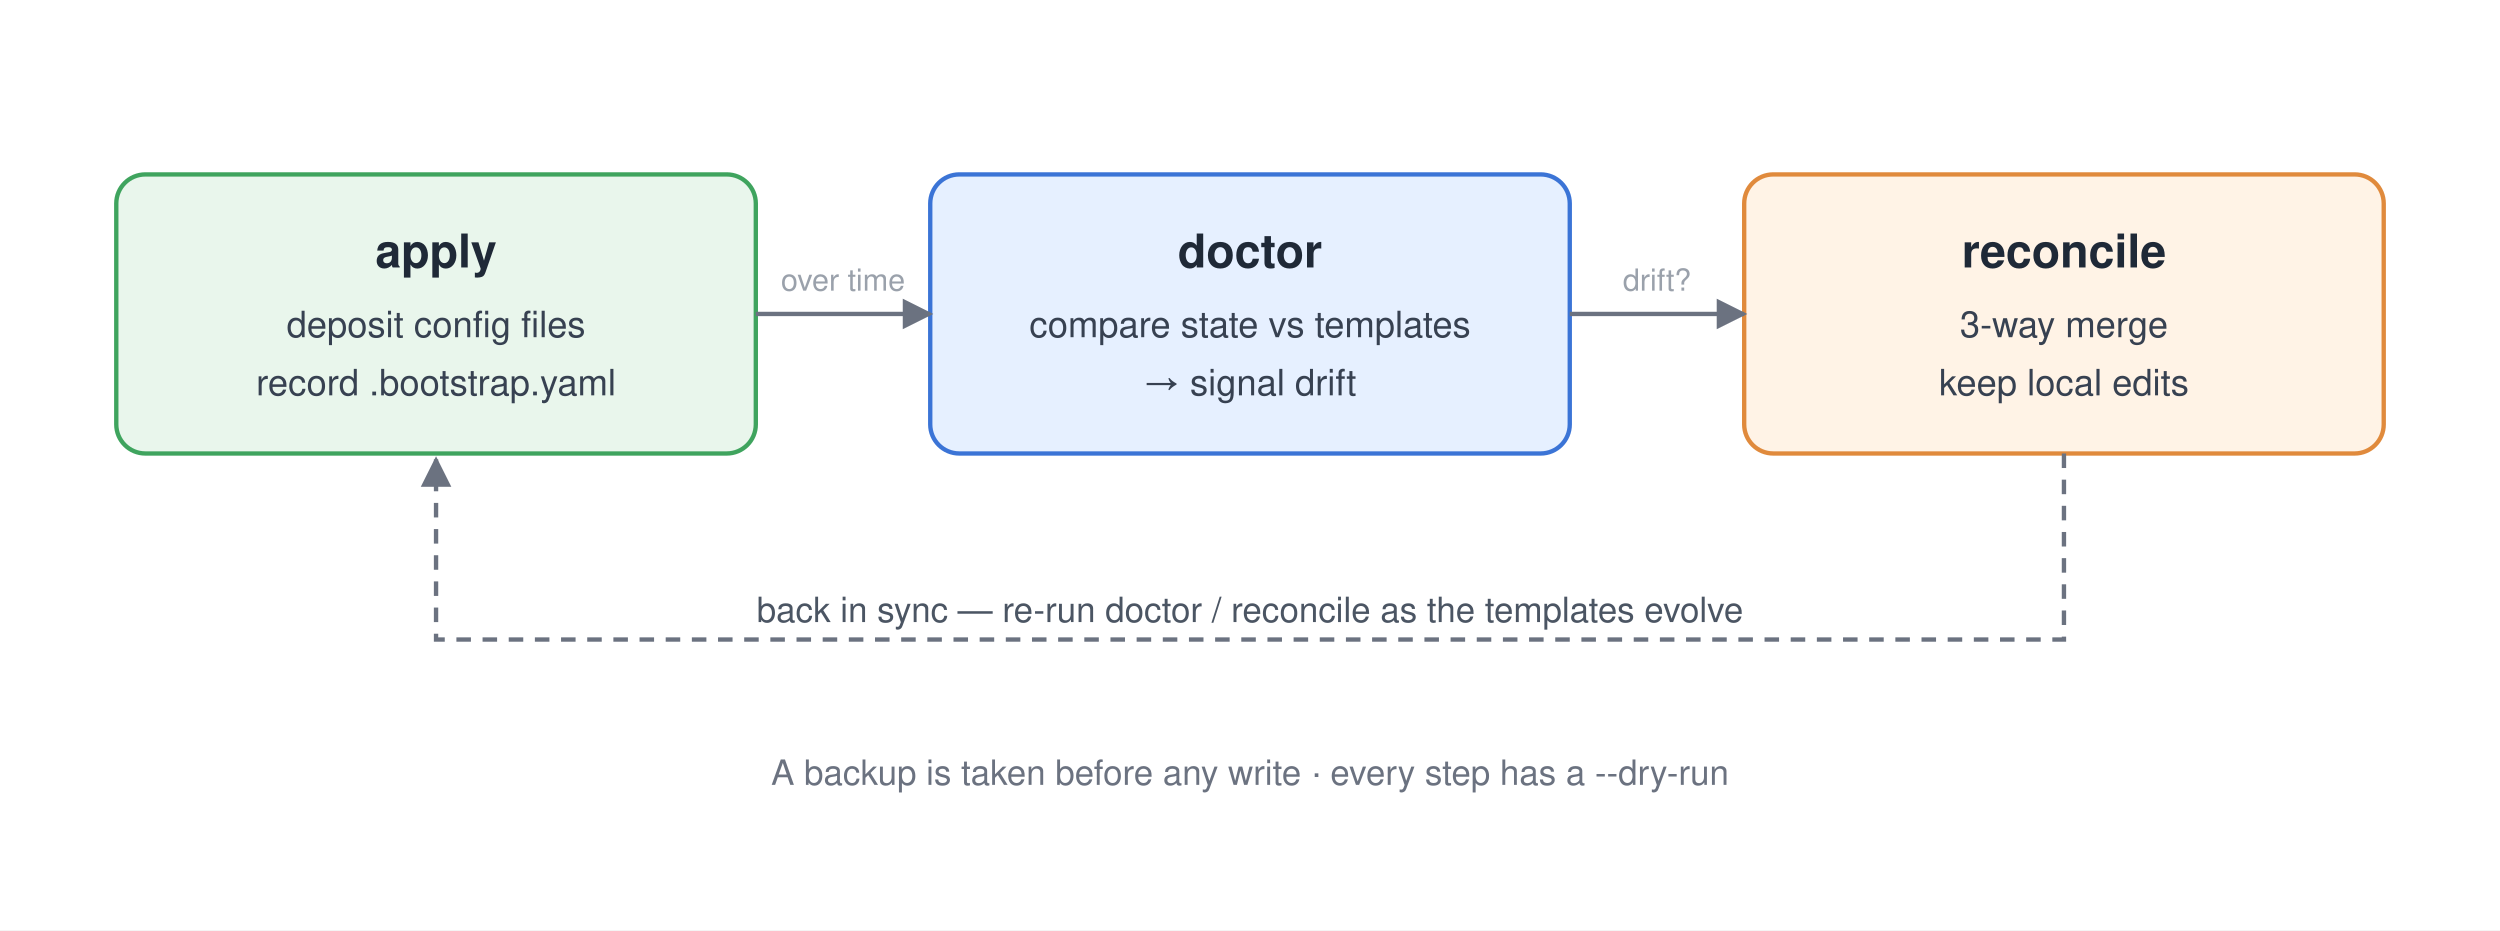
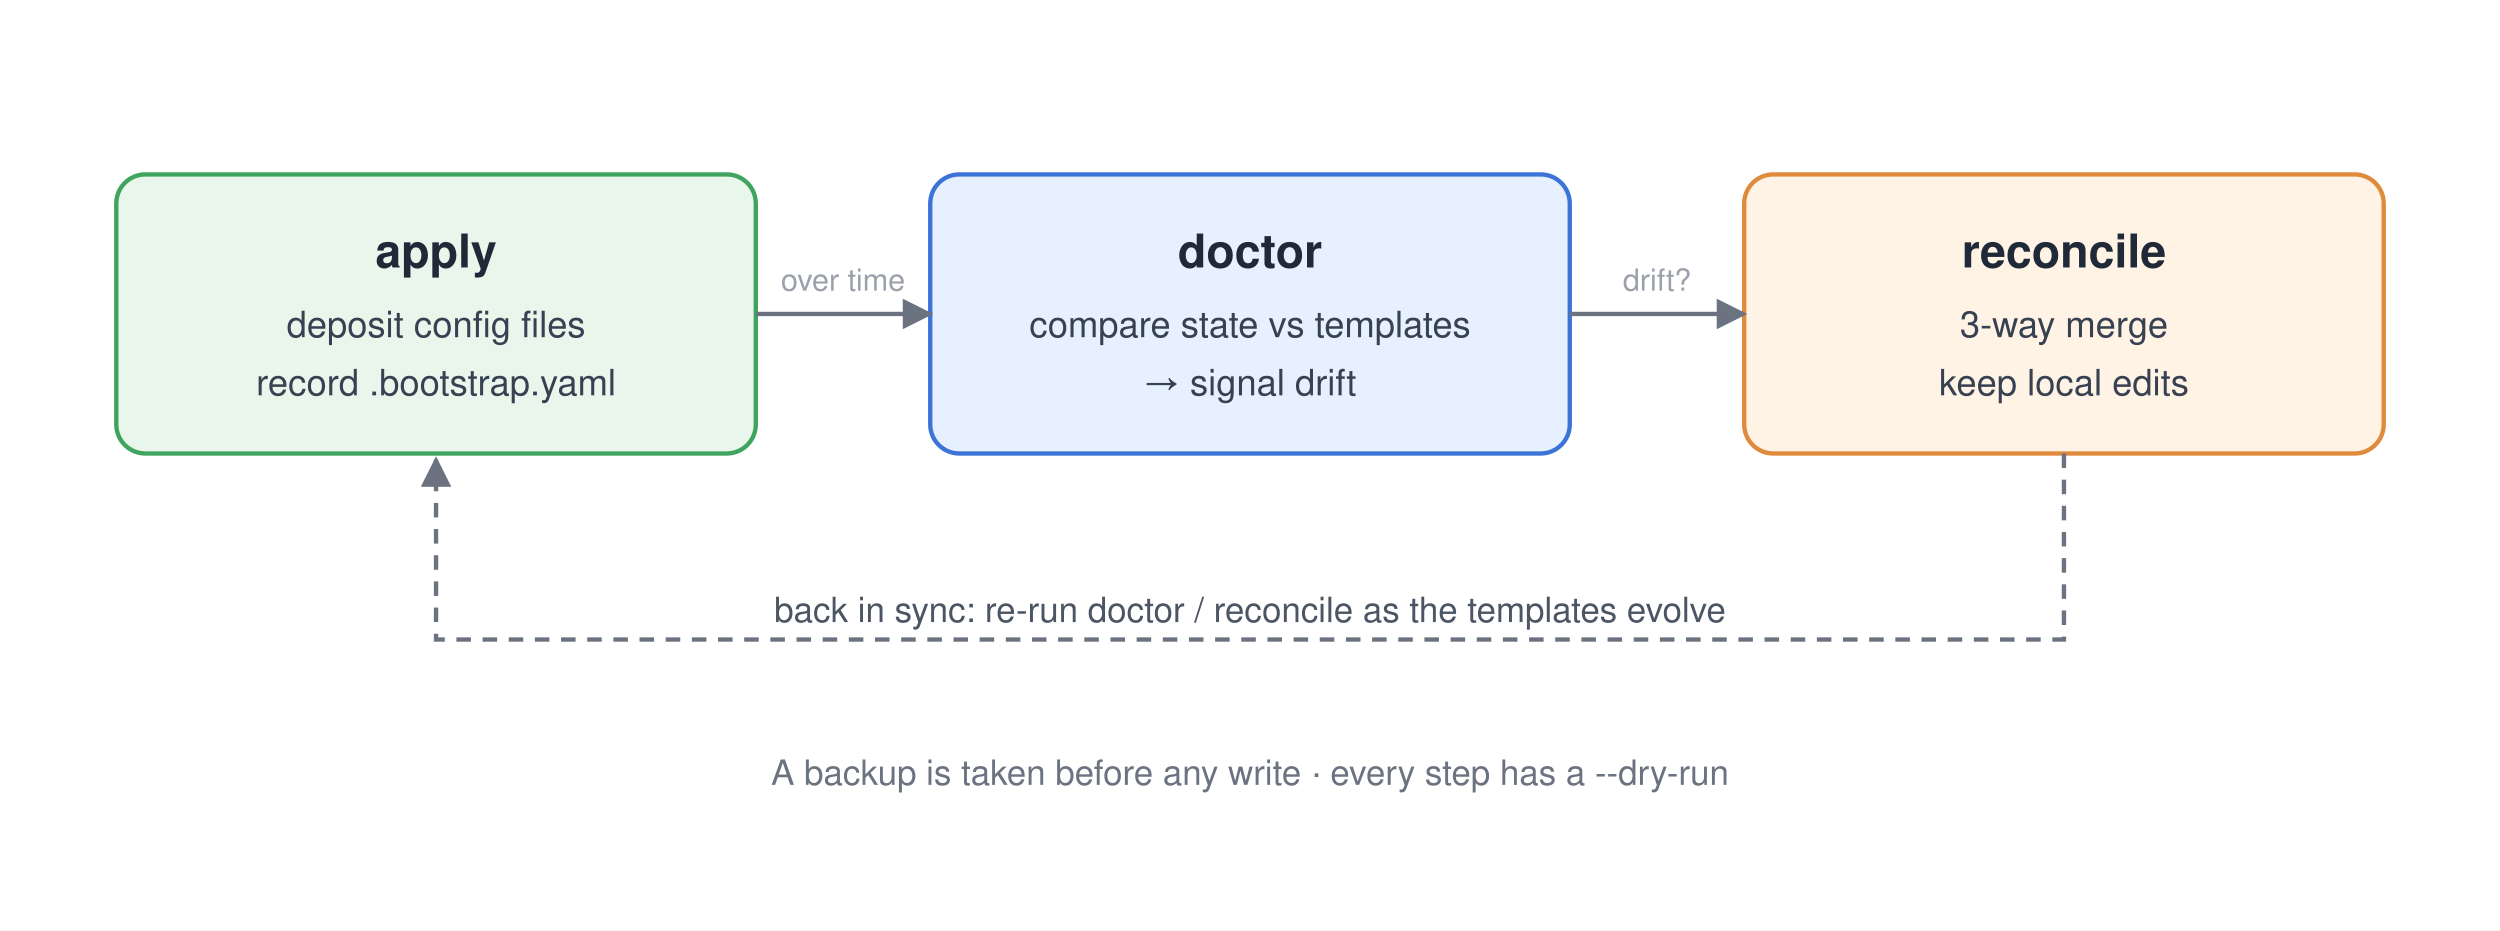
<svg xmlns="http://www.w3.org/2000/svg" viewBox="0 0 860 320" font-family="-apple-system, Segoe UI, Helvetica, Arial, sans-serif" role="img" aria-labelledby="title desc">
  <defs>
    <marker id="arrow" viewBox="0 0 10 10" refX="9" refY="5" markerWidth="7" markerHeight="7" orient="auto-start-reverse">
      <path d="M0 0L10 5L0 10z" fill="#6b7280" />
    </marker>
  </defs>
  <rect width="860" height="320" fill="#ffffff" />
  <rect x="40" y="60" width="220" height="96" rx="10" fill="#e9f6ec" stroke="#3fa45e" stroke-width="1.5" />
  <text x="150" y="92" text-anchor="middle" font-size="16" font-weight="700" fill="#1f2937">apply</text>
  <text x="150" y="116" text-anchor="middle" font-size="12.5" fill="#374151">deposit config files</text>
  <text x="150" y="136" text-anchor="middle" font-size="12.5" fill="#374151">record .bootstrap.yaml</text>
  <rect x="320" y="60" width="220" height="96" rx="10" fill="#e6f0ff" stroke="#3b74d6" stroke-width="1.5" />
  <text x="430" y="92" text-anchor="middle" font-size="16" font-weight="700" fill="#1f2937">doctor</text>
  <text x="430" y="116" text-anchor="middle" font-size="12.5" fill="#374151">compare state vs templates</text>
  <text x="430" y="136" text-anchor="middle" font-size="12.5" fill="#374151">→ signal drift</text>
  <rect x="600" y="60" width="220" height="96" rx="10" fill="#fff3e6" stroke="#e08a3c" stroke-width="1.5" />
  <text x="710" y="92" text-anchor="middle" font-size="16" font-weight="700" fill="#1f2937">reconcile</text>
  <text x="710" y="116" text-anchor="middle" font-size="12.5" fill="#374151">3-way merge</text>
  <text x="710" y="136" text-anchor="middle" font-size="12.5" fill="#374151">keep local edits</text>
  <line x1="260" y1="108" x2="320" y2="108" stroke="#6b7280" stroke-width="1.5" marker-end="url(#arrow)" />
  <line x1="540" y1="108" x2="600" y2="108" stroke="#6b7280" stroke-width="1.5" marker-end="url(#arrow)" />
  <text x="290" y="100" text-anchor="middle" font-size="10.5" fill="#9aa1ab">over time</text>
  <text x="570" y="100" text-anchor="middle" font-size="10.5" fill="#9aa1ab">drift?</text>
  <path d="M710 156 L710 220 L150 220 L150 158" fill="none" stroke="#6b7280" stroke-width="1.5" stroke-dasharray="5 4" marker-end="url(#arrow)" />
-   <text x="430" y="214" text-anchor="middle" font-size="12" fill="#4b5563">back in sync — re-run doctor / reconcile as the templates evolve</text>
+   <text x="430" y="214" text-anchor="middle" font-size="12" fill="#4b5563">back in sync: re-run doctor / reconcile as the templates evolve</text>
  <text x="430" y="270" text-anchor="middle" font-size="12" fill="#6b7280">A backup is taken before any write · every step has a --dry-run</text>
</svg>
